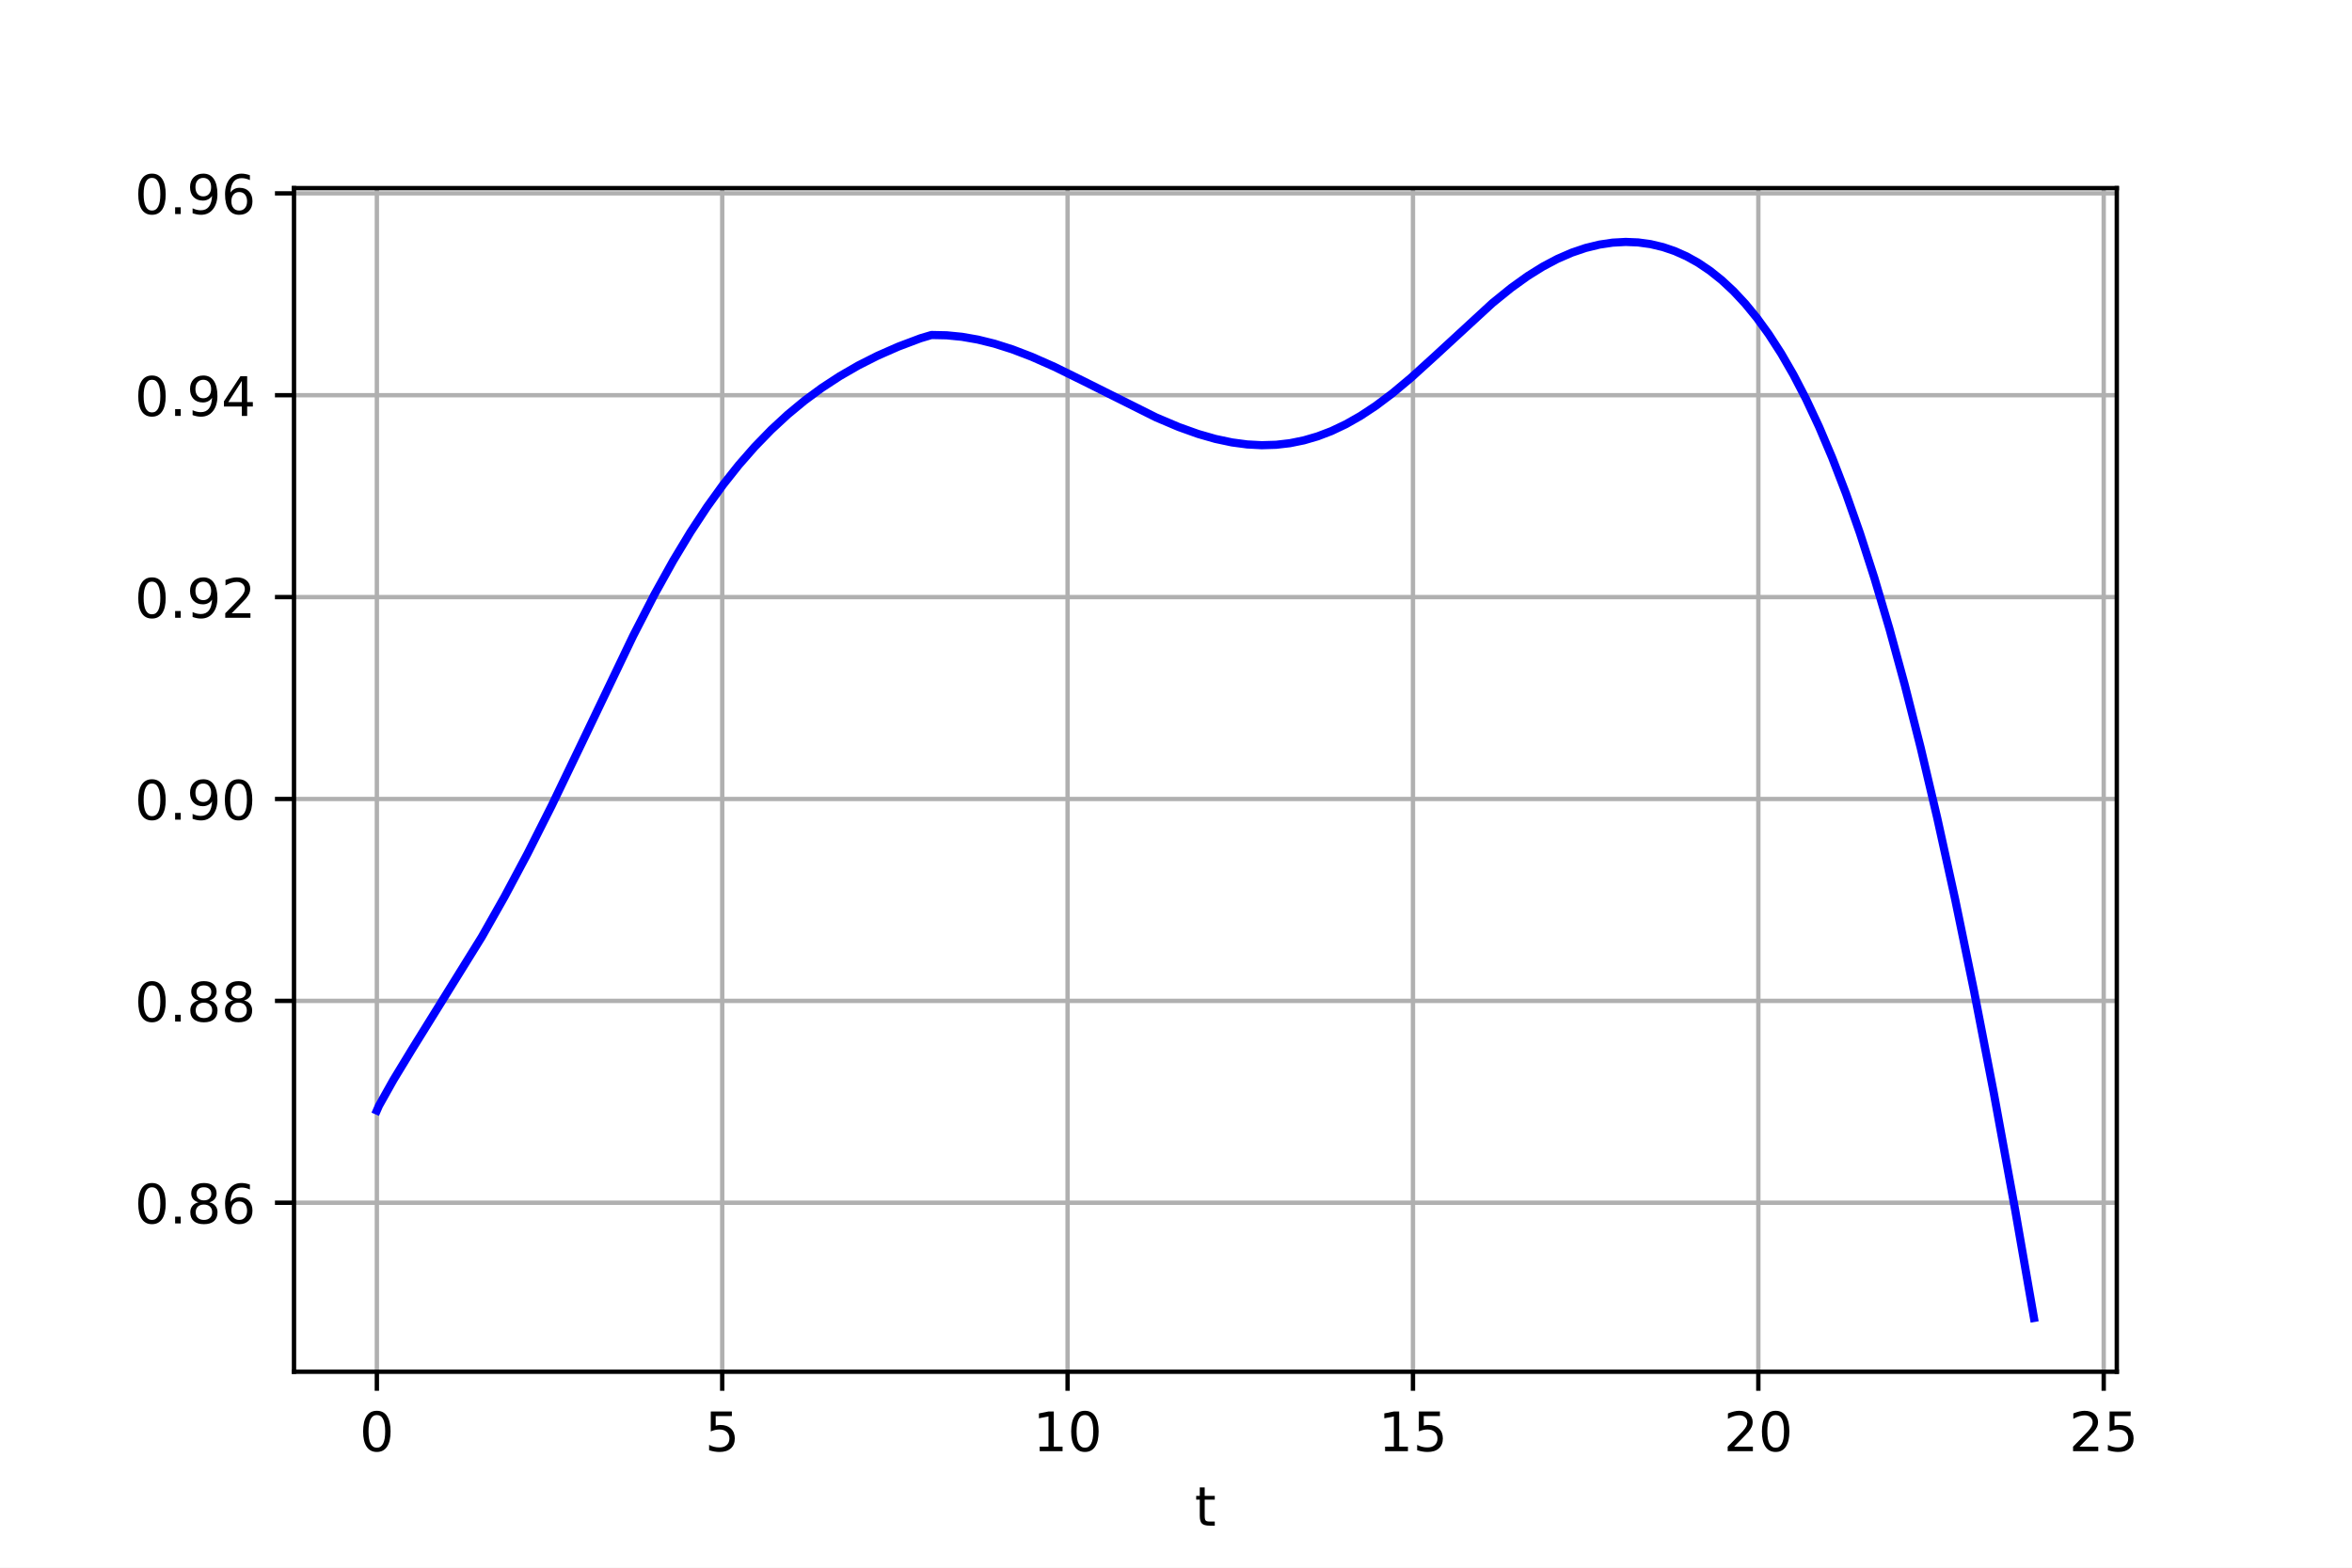
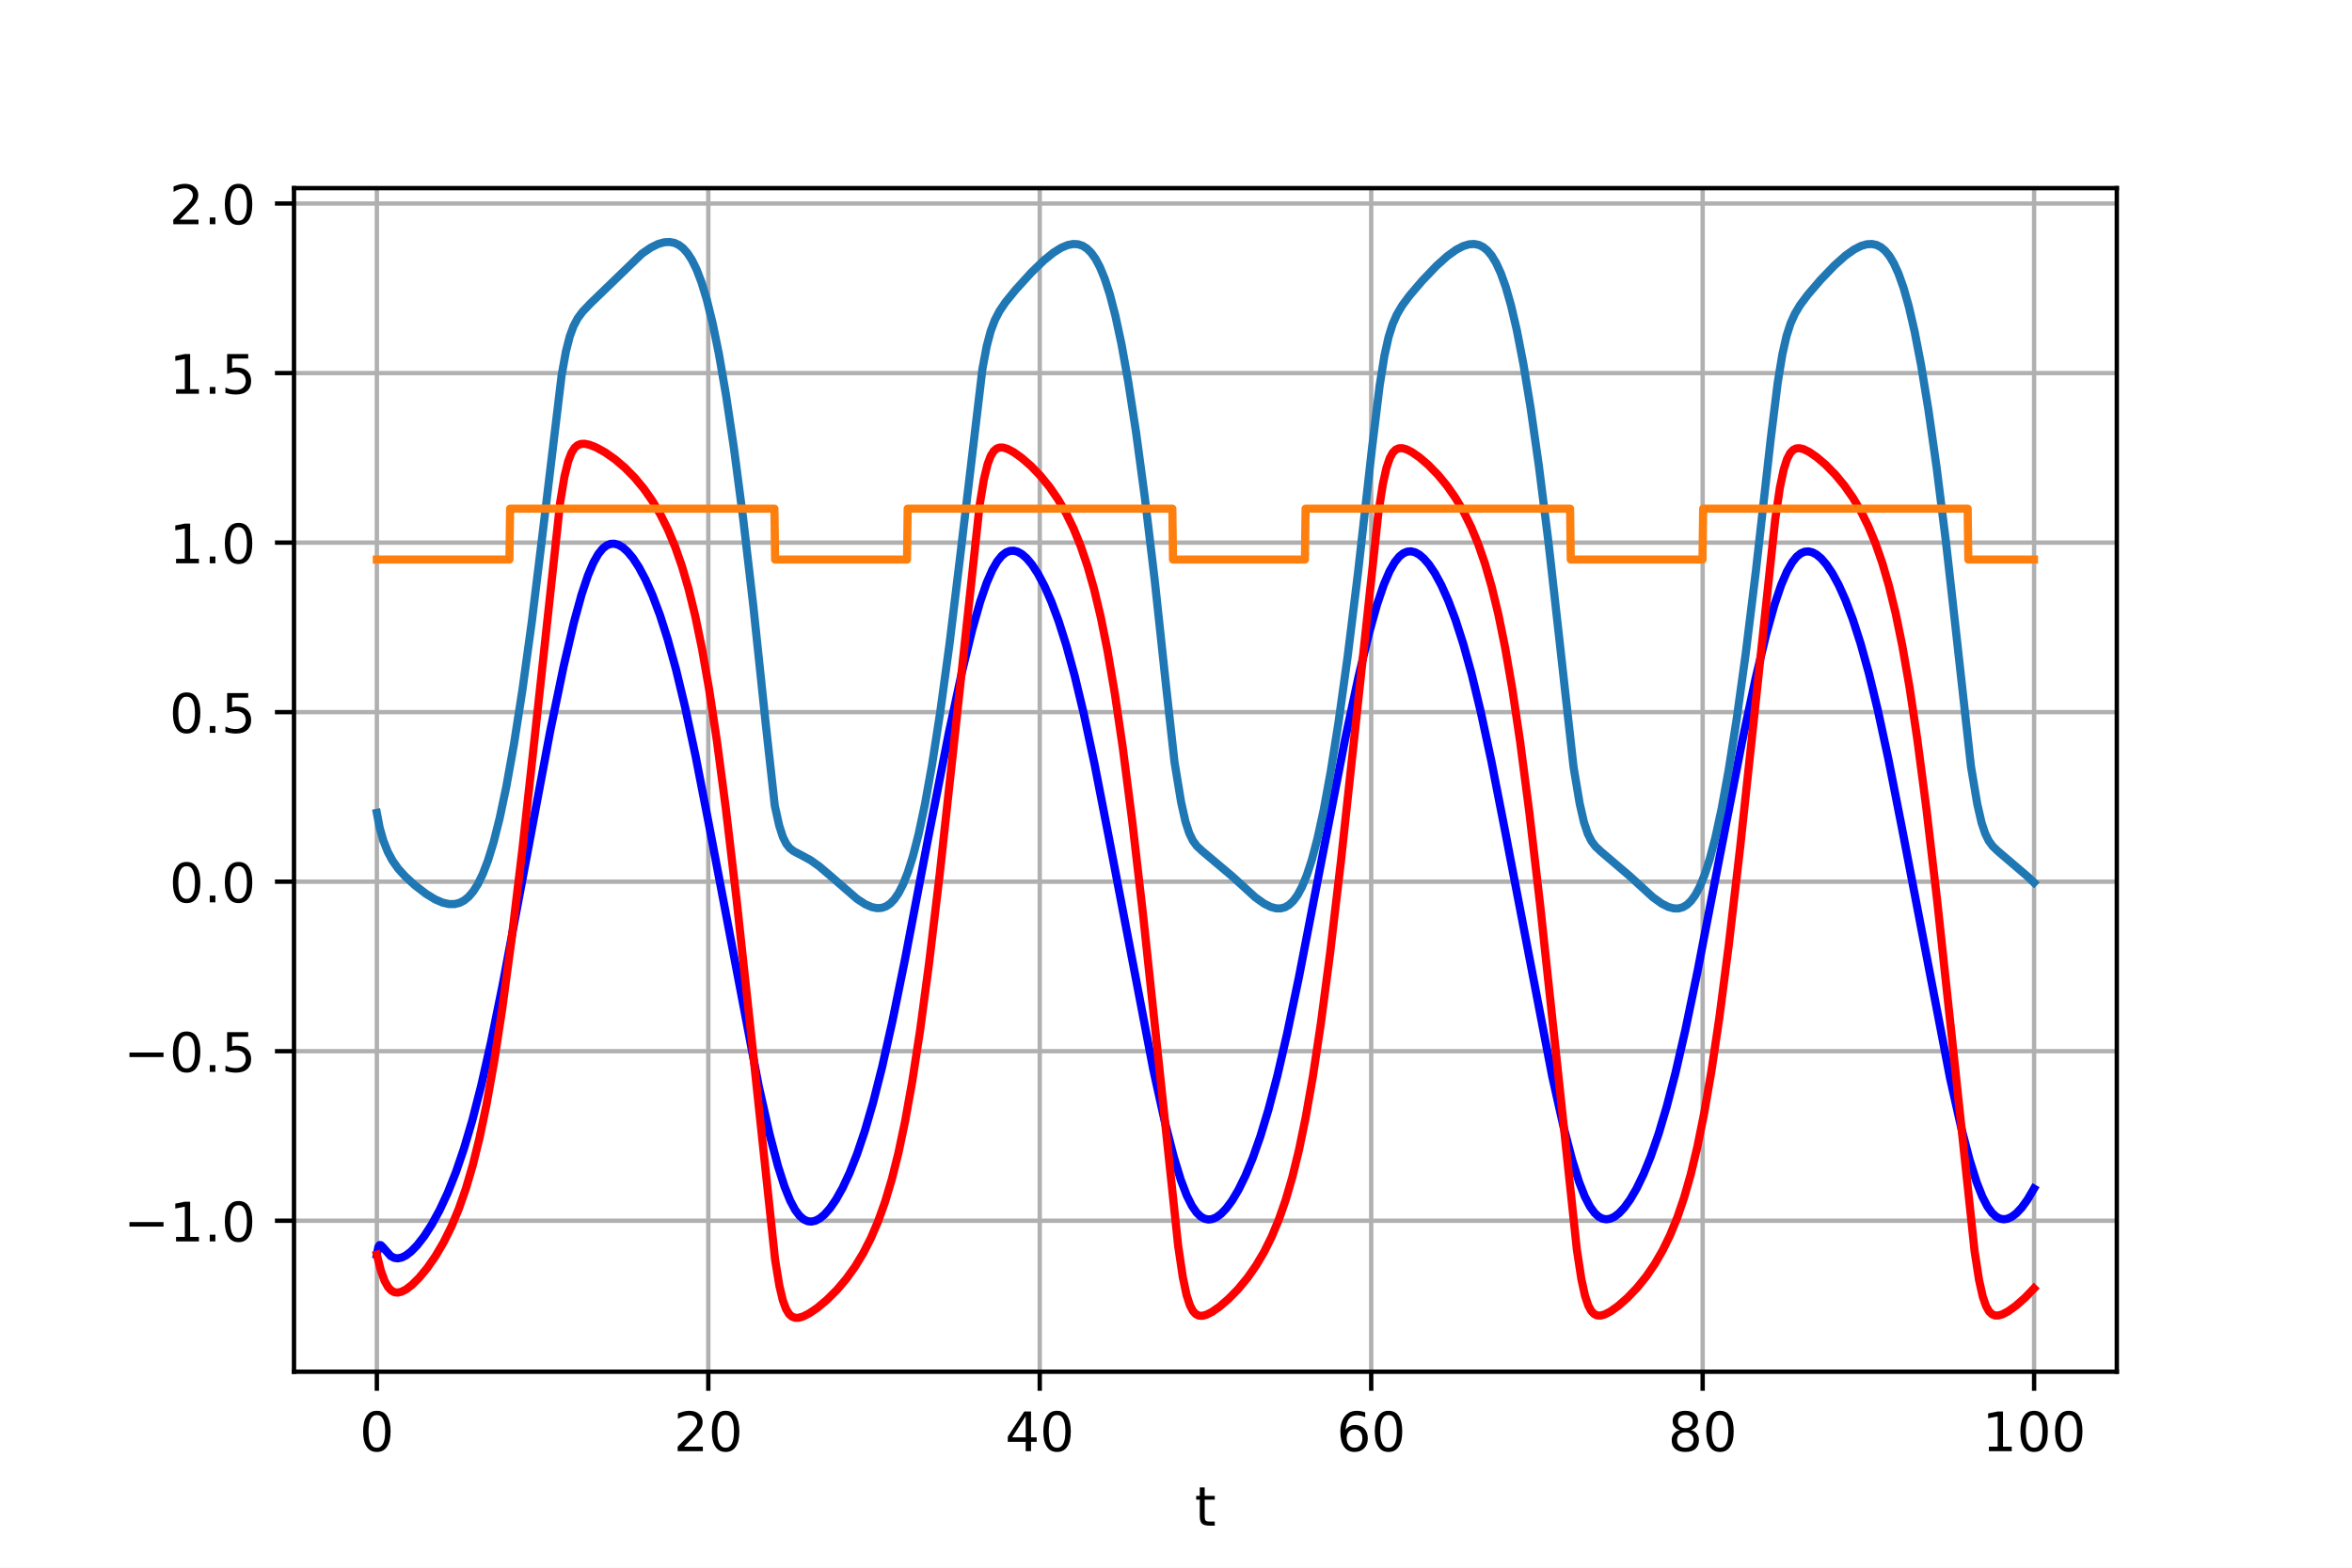
<svg xmlns="http://www.w3.org/2000/svg" xmlns:xlink="http://www.w3.org/1999/xlink" height="288pt" version="1.1" viewBox="0 0 432 288" width="432pt">
  <defs>
    <style type="text/css">
*{stroke-linecap:butt;stroke-linejoin:round;}
  </style>
  </defs>
  <g id="figure_1">
    <g id="patch_1">
      <path d="M 0 288  L 432 288  L 432 0  L 0 0  z " style="fill:#ffffff;" />
    </g>
    <g id="axes_1">
      <g id="patch_2">
        <path d="M 54 252  L 388.8 252  L 388.8 34.56  L 54 34.56  z " style="fill:#ffffff;" />
      </g>
      <g id="matplotlib.axis_1">
        <g id="xtick_1">
          <g id="line2d_1">
-             <path clip-path="url(#p285591f2ba)" d="M 69.218 252  L 69.218 34.56  " style="fill:none;stroke:#b0b0b0;stroke-linecap:square;stroke-width:0.8;" />
+             <path clip-path="url(#p74b1137bb6)" d="M 69.218 252  L 69.218 34.56  " style="fill:none;stroke:#b0b0b0;stroke-linecap:square;stroke-width:0.8;" />
          </g>
          <g id="line2d_2">
            <defs>
-               <path d="M 0 0  L 0 3.5  " id="m41c6c7555e" style="stroke:#000000;stroke-width:0.8;" />
-             </defs>
-             <g>
-               <use style="stroke:#000000;stroke-width:0.8;" x="69.218" xlink:href="#m41c6c7555e" y="252" />
+               <path d="M 0 0  L 0 3.5  " id="m6337ab4b54" style="stroke:#000000;stroke-width:0.8;" />
+             </defs>
+             <g>
+               <use style="stroke:#000000;stroke-width:0.8;" x="69.218" xlink:href="#m6337ab4b54" y="252" />
            </g>
          </g>
          <g id="text_1">
            <defs>
              <path d="M 31.781 66.406  Q 24.172 66.406 20.328 58.906  Q 16.5 51.422 16.5 36.375  Q 16.5 21.391 20.328 13.891  Q 24.172 6.391 31.781 6.391  Q 39.453 6.391 43.281 13.891  Q 47.125 21.391 47.125 36.375  Q 47.125 51.422 43.281 58.906  Q 39.453 66.406 31.781 66.406  M 31.781 74.219  Q 44.047 74.219 50.516 64.516  Q 56.984 54.828 56.984 36.375  Q 56.984 17.969 50.516 8.266  Q 44.047 -1.422 31.781 -1.422  Q 19.531 -1.422 13.062 8.266  Q 6.594 17.969 6.594 36.375  Q 6.594 54.828 13.062 64.516  Q 19.531 74.219 31.781 74.219  " id="DejaVuSans-30" />
            </defs>
            <g transform="translate(66.03693 266.5984)scale(0.1 -0.1)">
              <use xlink:href="#DejaVuSans-30" />
            </g>
          </g>
        </g>
        <g id="xtick_2">
          <g id="line2d_3">
-             <path clip-path="url(#p285591f2ba)" d="M 132.654 252  L 132.654 34.56  " style="fill:none;stroke:#b0b0b0;stroke-linecap:square;stroke-width:0.8;" />
+             <path clip-path="url(#p74b1137bb6)" d="M 130.097 252  L 130.097 34.56  " style="fill:none;stroke:#b0b0b0;stroke-linecap:square;stroke-width:0.8;" />
          </g>
          <g id="line2d_4">
            <g>
-               <use style="stroke:#000000;stroke-width:0.8;" x="132.654" xlink:href="#m41c6c7555e" y="252" />
+               <use style="stroke:#000000;stroke-width:0.8;" x="130.097" xlink:href="#m6337ab4b54" y="252" />
            </g>
          </g>
          <g id="text_2">
            <defs>
-               <path d="M 10.797 72.906  L 49.516 72.906  L 49.516 64.594  L 19.828 64.594  L 19.828 46.734  Q 21.969 47.469 24.109 47.828  Q 26.266 48.188 28.422 48.188  Q 40.625 48.188 47.75 41.5  Q 54.891 34.812 54.891 23.391  Q 54.891 11.625 47.562 5.094  Q 40.234 -1.422 26.906 -1.422  Q 22.312 -1.422 17.547 -0.641  Q 12.797 0.141 7.719 1.703  L 7.719 11.625  Q 12.109 9.234 16.797 8.062  Q 21.484 6.891 26.703 6.891  Q 35.156 6.891 40.078 11.328  Q 45.016 15.766 45.016 23.391  Q 45.016 31 40.078 35.438  Q 35.156 39.891 26.703 39.891  Q 22.75 39.891 18.812 39.016  Q 14.891 38.141 10.797 36.281  z " id="DejaVuSans-35" />
-             </defs>
-             <g transform="translate(129.4725 266.5984)scale(0.1 -0.1)">
-               <use xlink:href="#DejaVuSans-35" />
+               <path d="M 19.188 8.297  L 53.609 8.297  L 53.609 0  L 7.328 0  L 7.328 8.297  Q 12.938 14.109 22.625 23.891  Q 32.328 33.688 34.812 36.531  Q 39.547 41.844 41.422 45.531  Q 43.312 49.219 43.312 52.781  Q 43.312 58.594 39.234 62.25  Q 35.156 65.922 28.609 65.922  Q 23.969 65.922 18.812 64.312  Q 13.672 62.703 7.812 59.422  L 7.812 69.391  Q 13.766 71.781 18.938 73  Q 24.125 74.219 28.422 74.219  Q 39.75 74.219 46.484 68.547  Q 53.219 62.891 53.219 53.422  Q 53.219 48.922 51.531 44.891  Q 49.859 40.875 45.406 35.406  Q 44.188 33.984 37.641 27.219  Q 31.109 20.453 19.188 8.297  " id="DejaVuSans-32" />
+             </defs>
+             <g transform="translate(123.7345 266.5984)scale(0.1 -0.1)">
+               <use xlink:href="#DejaVuSans-32" />
+               <use x="63.623" xlink:href="#DejaVuSans-30" />
            </g>
          </g>
        </g>
        <g id="xtick_3">
          <g id="line2d_5">
-             <path clip-path="url(#p285591f2ba)" d="M 196.089 252  L 196.089 34.56  " style="fill:none;stroke:#b0b0b0;stroke-linecap:square;stroke-width:0.8;" />
+             <path clip-path="url(#p74b1137bb6)" d="M 190.976 252  L 190.976 34.56  " style="fill:none;stroke:#b0b0b0;stroke-linecap:square;stroke-width:0.8;" />
          </g>
          <g id="line2d_6">
            <g>
-               <use style="stroke:#000000;stroke-width:0.8;" x="196.089" xlink:href="#m41c6c7555e" y="252" />
+               <use style="stroke:#000000;stroke-width:0.8;" x="190.976" xlink:href="#m6337ab4b54" y="252" />
            </g>
          </g>
          <g id="text_3">
            <defs>
-               <path d="M 12.406 8.297  L 28.516 8.297  L 28.516 63.922  L 10.984 60.406  L 10.984 69.391  L 28.422 72.906  L 38.281 72.906  L 38.281 8.297  L 54.391 8.297  L 54.391 0  L 12.406 0  z " id="DejaVuSans-31" />
-             </defs>
-             <g transform="translate(189.7267 266.5984)scale(0.1 -0.1)">
-               <use xlink:href="#DejaVuSans-31" />
+               <path d="M 37.797 64.312  L 12.891 25.391  L 37.797 25.391  z M 35.203 72.906  L 47.609 72.906  L 47.609 25.391  L 58.016 25.391  L 58.016 17.188  L 47.609 17.188  L 47.609 0  L 37.797 0  L 37.797 17.188  L 4.891 17.188  L 4.891 26.703  z " id="DejaVuSans-34" />
+             </defs>
+             <g transform="translate(184.6133 266.5984)scale(0.1 -0.1)">
+               <use xlink:href="#DejaVuSans-34" />
              <use x="63.623" xlink:href="#DejaVuSans-30" />
            </g>
          </g>
        </g>
        <g id="xtick_4">
          <g id="line2d_7">
-             <path clip-path="url(#p285591f2ba)" d="M 259.525 252  L 259.525 34.56  " style="fill:none;stroke:#b0b0b0;stroke-linecap:square;stroke-width:0.8;" />
+             <path clip-path="url(#p74b1137bb6)" d="M 251.855 252  L 251.855 34.56  " style="fill:none;stroke:#b0b0b0;stroke-linecap:square;stroke-width:0.8;" />
          </g>
          <g id="line2d_8">
            <g>
-               <use style="stroke:#000000;stroke-width:0.8;" x="259.525" xlink:href="#m41c6c7555e" y="252" />
+               <use style="stroke:#000000;stroke-width:0.8;" x="251.855" xlink:href="#m6337ab4b54" y="252" />
            </g>
          </g>
          <g id="text_4">
-             <g transform="translate(253.1622 266.5984)scale(0.1 -0.1)">
-               <use xlink:href="#DejaVuSans-31" />
-               <use x="63.623" xlink:href="#DejaVuSans-35" />
+             <defs>
+               <path d="M 33.016 40.375  Q 26.375 40.375 22.484 35.828  Q 18.609 31.297 18.609 23.391  Q 18.609 15.531 22.484 10.953  Q 26.375 6.391 33.016 6.391  Q 39.656 6.391 43.531 10.953  Q 47.406 15.531 47.406 23.391  Q 47.406 31.297 43.531 35.828  Q 39.656 40.375 33.016 40.375  M 52.594 71.297  L 52.594 62.312  Q 48.875 64.062 45.094 64.984  Q 41.312 65.922 37.594 65.922  Q 27.828 65.922 22.672 59.328  Q 17.531 52.734 16.797 39.406  Q 19.672 43.656 24.016 45.922  Q 28.375 48.188 33.594 48.188  Q 44.578 48.188 50.953 41.516  Q 57.328 34.859 57.328 23.391  Q 57.328 12.156 50.688 5.359  Q 44.047 -1.422 33.016 -1.422  Q 20.359 -1.422 13.672 8.266  Q 6.984 17.969 6.984 36.375  Q 6.984 53.656 15.188 63.938  Q 23.391 74.219 37.203 74.219  Q 40.922 74.219 44.703 73.484  Q 48.484 72.75 52.594 71.297  " id="DejaVuSans-36" />
+             </defs>
+             <g transform="translate(245.4921 266.5984)scale(0.1 -0.1)">
+               <use xlink:href="#DejaVuSans-36" />
+               <use x="63.623" xlink:href="#DejaVuSans-30" />
            </g>
          </g>
        </g>
        <g id="xtick_5">
          <g id="line2d_9">
-             <path clip-path="url(#p285591f2ba)" d="M 322.96 252  L 322.96 34.56  " style="fill:none;stroke:#b0b0b0;stroke-linecap:square;stroke-width:0.8;" />
+             <path clip-path="url(#p74b1137bb6)" d="M 312.733 252  L 312.733 34.56  " style="fill:none;stroke:#b0b0b0;stroke-linecap:square;stroke-width:0.8;" />
          </g>
          <g id="line2d_10">
            <g>
-               <use style="stroke:#000000;stroke-width:0.8;" x="322.96" xlink:href="#m41c6c7555e" y="252" />
+               <use style="stroke:#000000;stroke-width:0.8;" x="312.733" xlink:href="#m6337ab4b54" y="252" />
            </g>
          </g>
          <g id="text_5">
            <defs>
-               <path d="M 19.188 8.297  L 53.609 8.297  L 53.609 0  L 7.328 0  L 7.328 8.297  Q 12.938 14.109 22.625 23.891  Q 32.328 33.688 34.812 36.531  Q 39.547 41.844 41.422 45.531  Q 43.312 49.219 43.312 52.781  Q 43.312 58.594 39.234 62.25  Q 35.156 65.922 28.609 65.922  Q 23.969 65.922 18.812 64.312  Q 13.672 62.703 7.812 59.422  L 7.812 69.391  Q 13.766 71.781 18.938 73  Q 24.125 74.219 28.422 74.219  Q 39.75 74.219 46.484 68.547  Q 53.219 62.891 53.219 53.422  Q 53.219 48.922 51.531 44.891  Q 49.859 40.875 45.406 35.406  Q 44.188 33.984 37.641 27.219  Q 31.109 20.453 19.188 8.297  " id="DejaVuSans-32" />
-             </defs>
-             <g transform="translate(316.5978 266.5984)scale(0.1 -0.1)">
-               <use xlink:href="#DejaVuSans-32" />
+               <path d="M 31.781 34.625  Q 24.75 34.625 20.719 30.859  Q 16.703 27.094 16.703 20.516  Q 16.703 13.922 20.719 10.156  Q 24.75 6.391 31.781 6.391  Q 38.812 6.391 42.859 10.172  Q 46.922 13.969 46.922 20.516  Q 46.922 27.094 42.891 30.859  Q 38.875 34.625 31.781 34.625  M 21.922 38.812  Q 15.578 40.375 12.031 44.719  Q 8.5 49.078 8.5 55.328  Q 8.5 64.062 14.719 69.141  Q 20.953 74.219 31.781 74.219  Q 42.672 74.219 48.875 69.141  Q 55.078 64.062 55.078 55.328  Q 55.078 49.078 51.531 44.719  Q 48 40.375 41.703 38.812  Q 48.828 37.156 52.797 32.312  Q 56.781 27.484 56.781 20.516  Q 56.781 9.906 50.312 4.234  Q 43.844 -1.422 31.781 -1.422  Q 19.734 -1.422 13.25 4.234  Q 6.781 9.906 6.781 20.516  Q 6.781 27.484 10.781 32.312  Q 14.797 37.156 21.922 38.812  M 18.312 54.391  Q 18.312 48.734 21.844 45.562  Q 25.391 42.391 31.781 42.391  Q 38.141 42.391 41.719 45.562  Q 45.312 48.734 45.312 54.391  Q 45.312 60.062 41.719 63.234  Q 38.141 66.406 31.781 66.406  Q 25.391 66.406 21.844 63.234  Q 18.312 60.062 18.312 54.391  " id="DejaVuSans-38" />
+             </defs>
+             <g transform="translate(306.3709 266.5984)scale(0.1 -0.1)">
+               <use xlink:href="#DejaVuSans-38" />
              <use x="63.623" xlink:href="#DejaVuSans-30" />
            </g>
          </g>
        </g>
        <g id="xtick_6">
          <g id="line2d_11">
-             <path clip-path="url(#p285591f2ba)" d="M 386.396 252  L 386.396 34.56  " style="fill:none;stroke:#b0b0b0;stroke-linecap:square;stroke-width:0.8;" />
+             <path clip-path="url(#p74b1137bb6)" d="M 373.612 252  L 373.612 34.56  " style="fill:none;stroke:#b0b0b0;stroke-linecap:square;stroke-width:0.8;" />
          </g>
          <g id="line2d_12">
            <g>
-               <use style="stroke:#000000;stroke-width:0.8;" x="386.396" xlink:href="#m41c6c7555e" y="252" />
+               <use style="stroke:#000000;stroke-width:0.8;" x="373.612" xlink:href="#m6337ab4b54" y="252" />
            </g>
          </g>
          <g id="text_6">
-             <g transform="translate(380.0333 266.5984)scale(0.1 -0.1)">
-               <use xlink:href="#DejaVuSans-32" />
-               <use x="63.623" xlink:href="#DejaVuSans-35" />
+             <defs>
+               <path d="M 12.406 8.297  L 28.516 8.297  L 28.516 63.922  L 10.984 60.406  L 10.984 69.391  L 28.422 72.906  L 38.281 72.906  L 38.281 8.297  L 54.391 8.297  L 54.391 0  L 12.406 0  z " id="DejaVuSans-31" />
+             </defs>
+             <g transform="translate(364.0685 266.5984)scale(0.1 -0.1)">
+               <use xlink:href="#DejaVuSans-31" />
+               <use x="63.623" xlink:href="#DejaVuSans-30" />
+               <use x="127.246" xlink:href="#DejaVuSans-30" />
            </g>
          </g>
        </g>
        <g id="text_7">
          <defs>
            <path d="M 18.312 70.219  L 18.312 54.688  L 36.812 54.688  L 36.812 47.703  L 18.312 47.703  L 18.312 18.016  Q 18.312 11.328 20.141 9.422  Q 21.969 7.516 27.594 7.516  L 36.812 7.516  L 36.812 0  L 27.594 0  Q 17.188 0 13.234 3.875  Q 9.281 7.766 9.281 18.016  L 9.281 47.703  L 2.688 47.703  L 2.688 54.688  L 9.281 54.688  L 9.281 70.219  z " id="DejaVuSans-74" />
          </defs>
          <g transform="translate(219.4398 280.2766)scale(0.1 -0.1)">
            <use xlink:href="#DejaVuSans-74" />
          </g>
        </g>
      </g>
      <g id="matplotlib.axis_2">
        <g id="ytick_1">
          <g id="line2d_13">
-             <path clip-path="url(#p285591f2ba)" d="M 54 220.955  L 388.8 220.955  " style="fill:none;stroke:#b0b0b0;stroke-linecap:square;stroke-width:0.8;" />
+             <path clip-path="url(#p74b1137bb6)" d="M 54 224.26  L 388.8 224.26  " style="fill:none;stroke:#b0b0b0;stroke-linecap:square;stroke-width:0.8;" />
          </g>
          <g id="line2d_14">
            <defs>
-               <path d="M 0 0  L -3.5 0  " id="ma33403f045" style="stroke:#000000;stroke-width:0.8;" />
-             </defs>
-             <g>
-               <use style="stroke:#000000;stroke-width:0.8;" x="54" xlink:href="#ma33403f045" y="220.955" />
+               <path d="M 0 0  L -3.5 0  " id="m8c721e8e05" style="stroke:#000000;stroke-width:0.8;" />
+             </defs>
+             <g>
+               <use style="stroke:#000000;stroke-width:0.8;" x="54" xlink:href="#m8c721e8e05" y="224.26" />
            </g>
          </g>
          <g id="text_8">
            <defs>
+               <path d="M 10.594 35.5  L 73.188 35.5  L 73.188 27.203  L 10.594 27.203  z " id="DejaVuSans-2212" />
              <path d="M 10.688 12.406  L 21 12.406  L 21 0  L 10.688 0  z " id="DejaVuSans-2e" />
-               <path d="M 31.781 34.625  Q 24.75 34.625 20.719 30.859  Q 16.703 27.094 16.703 20.516  Q 16.703 13.922 20.719 10.156  Q 24.75 6.391 31.781 6.391  Q 38.812 6.391 42.859 10.172  Q 46.922 13.969 46.922 20.516  Q 46.922 27.094 42.891 30.859  Q 38.875 34.625 31.781 34.625  M 21.922 38.812  Q 15.578 40.375 12.031 44.719  Q 8.5 49.078 8.5 55.328  Q 8.5 64.062 14.719 69.141  Q 20.953 74.219 31.781 74.219  Q 42.672 74.219 48.875 69.141  Q 55.078 64.062 55.078 55.328  Q 55.078 49.078 51.531 44.719  Q 48 40.375 41.703 38.812  Q 48.828 37.156 52.797 32.312  Q 56.781 27.484 56.781 20.516  Q 56.781 9.906 50.312 4.234  Q 43.844 -1.422 31.781 -1.422  Q 19.734 -1.422 13.25 4.234  Q 6.781 9.906 6.781 20.516  Q 6.781 27.484 10.781 32.312  Q 14.797 37.156 21.922 38.812  M 18.312 54.391  Q 18.312 48.734 21.844 45.562  Q 25.391 42.391 31.781 42.391  Q 38.141 42.391 41.719 45.562  Q 45.312 48.734 45.312 54.391  Q 45.312 60.062 41.719 63.234  Q 38.141 66.406 31.781 66.406  Q 25.391 66.406 21.844 63.234  Q 18.312 60.062 18.312 54.391  " id="DejaVuSans-38" />
-               <path d="M 33.016 40.375  Q 26.375 40.375 22.484 35.828  Q 18.609 31.297 18.609 23.391  Q 18.609 15.531 22.484 10.953  Q 26.375 6.391 33.016 6.391  Q 39.656 6.391 43.531 10.953  Q 47.406 15.531 47.406 23.391  Q 47.406 31.297 43.531 35.828  Q 39.656 40.375 33.016 40.375  M 52.594 71.297  L 52.594 62.312  Q 48.875 64.062 45.094 64.984  Q 41.312 65.922 37.594 65.922  Q 27.828 65.922 22.672 59.328  Q 17.531 52.734 16.797 39.406  Q 19.672 43.656 24.016 45.922  Q 28.375 48.188 33.594 48.188  Q 44.578 48.188 50.953 41.516  Q 57.328 34.859 57.328 23.391  Q 57.328 12.156 50.688 5.359  Q 44.047 -1.422 33.016 -1.422  Q 20.359 -1.422 13.672 8.266  Q 6.984 17.969 6.984 36.375  Q 6.984 53.656 15.188 63.938  Q 23.391 74.219 37.203 74.219  Q 40.922 74.219 44.703 73.484  Q 48.484 72.75 52.594 71.297  " id="DejaVuSans-36" />
-             </defs>
-             <g transform="translate(24.73438 224.754)scale(0.1 -0.1)">
-               <use xlink:href="#DejaVuSans-30" />
-               <use x="63.623" xlink:href="#DejaVuSans-2e" />
-               <use x="95.41" xlink:href="#DejaVuSans-38" />
-               <use x="159.033" xlink:href="#DejaVuSans-36" />
+             </defs>
+             <g transform="translate(22.71719 228.0593)scale(0.1 -0.1)">
+               <use xlink:href="#DejaVuSans-2212" />
+               <use x="83.789" xlink:href="#DejaVuSans-31" />
+               <use x="147.412" xlink:href="#DejaVuSans-2e" />
+               <use x="179.199" xlink:href="#DejaVuSans-30" />
            </g>
          </g>
        </g>
        <g id="ytick_2">
          <g id="line2d_15">
-             <path clip-path="url(#p285591f2ba)" d="M 54 183.868  L 388.8 183.868  " style="fill:none;stroke:#b0b0b0;stroke-linecap:square;stroke-width:0.8;" />
+             <path clip-path="url(#p74b1137bb6)" d="M 54 193.115  L 388.8 193.115  " style="fill:none;stroke:#b0b0b0;stroke-linecap:square;stroke-width:0.8;" />
          </g>
          <g id="line2d_16">
            <g>
-               <use style="stroke:#000000;stroke-width:0.8;" x="54" xlink:href="#ma33403f045" y="183.868" />
+               <use style="stroke:#000000;stroke-width:0.8;" x="54" xlink:href="#m8c721e8e05" y="193.115" />
            </g>
          </g>
          <g id="text_9">
-             <g transform="translate(24.73438 187.6672)scale(0.1 -0.1)">
-               <use xlink:href="#DejaVuSans-30" />
-               <use x="63.623" xlink:href="#DejaVuSans-2e" />
-               <use x="95.41" xlink:href="#DejaVuSans-38" />
-               <use x="159.033" xlink:href="#DejaVuSans-38" />
+             <defs>
+               <path d="M 10.797 72.906  L 49.516 72.906  L 49.516 64.594  L 19.828 64.594  L 19.828 46.734  Q 21.969 47.469 24.109 47.828  Q 26.266 48.188 28.422 48.188  Q 40.625 48.188 47.75 41.5  Q 54.891 34.812 54.891 23.391  Q 54.891 11.625 47.562 5.094  Q 40.234 -1.422 26.906 -1.422  Q 22.312 -1.422 17.547 -0.641  Q 12.797 0.141 7.719 1.703  L 7.719 11.625  Q 12.109 9.234 16.797 8.062  Q 21.484 6.891 26.703 6.891  Q 35.156 6.891 40.078 11.328  Q 45.016 15.766 45.016 23.391  Q 45.016 31 40.078 35.438  Q 35.156 39.891 26.703 39.891  Q 22.75 39.891 18.812 39.016  Q 14.891 38.141 10.797 36.281  z " id="DejaVuSans-35" />
+             </defs>
+             <g transform="translate(22.71719 196.9145)scale(0.1 -0.1)">
+               <use xlink:href="#DejaVuSans-2212" />
+               <use x="83.789" xlink:href="#DejaVuSans-30" />
+               <use x="147.412" xlink:href="#DejaVuSans-2e" />
+               <use x="179.199" xlink:href="#DejaVuSans-35" />
            </g>
          </g>
        </g>
        <g id="ytick_3">
          <g id="line2d_17">
-             <path clip-path="url(#p285591f2ba)" d="M 54 146.781  L 388.8 146.781  " style="fill:none;stroke:#b0b0b0;stroke-linecap:square;stroke-width:0.8;" />
+             <path clip-path="url(#p74b1137bb6)" d="M 54 161.97  L 388.8 161.97  " style="fill:none;stroke:#b0b0b0;stroke-linecap:square;stroke-width:0.8;" />
          </g>
          <g id="line2d_18">
            <g>
-               <use style="stroke:#000000;stroke-width:0.8;" x="54" xlink:href="#ma33403f045" y="146.781" />
+               <use style="stroke:#000000;stroke-width:0.8;" x="54" xlink:href="#m8c721e8e05" y="161.97" />
            </g>
          </g>
          <g id="text_10">
-             <defs>
-               <path d="M 10.984 1.516  L 10.984 10.5  Q 14.703 8.734 18.5 7.812  Q 22.312 6.891 25.984 6.891  Q 35.75 6.891 40.891 13.453  Q 46.047 20.016 46.781 33.406  Q 43.953 29.203 39.594 26.953  Q 35.25 24.703 29.984 24.703  Q 19.047 24.703 12.672 31.312  Q 6.297 37.938 6.297 49.422  Q 6.297 60.641 12.938 67.422  Q 19.578 74.219 30.609 74.219  Q 43.266 74.219 49.922 64.516  Q 56.594 54.828 56.594 36.375  Q 56.594 19.141 48.406 8.859  Q 40.234 -1.422 26.422 -1.422  Q 22.703 -1.422 18.891 -0.688  Q 15.094 0.047 10.984 1.516  M 30.609 32.422  Q 37.25 32.422 41.125 36.953  Q 45.016 41.5 45.016 49.422  Q 45.016 57.281 41.125 61.844  Q 37.25 66.406 30.609 66.406  Q 23.969 66.406 20.094 61.844  Q 16.219 57.281 16.219 49.422  Q 16.219 41.5 20.094 36.953  Q 23.969 32.422 30.609 32.422  " id="DejaVuSans-39" />
-             </defs>
-             <g transform="translate(24.73438 150.5803)scale(0.1 -0.1)">
+             <g transform="translate(31.09688 165.7696)scale(0.1 -0.1)">
              <use xlink:href="#DejaVuSans-30" />
              <use x="63.623" xlink:href="#DejaVuSans-2e" />
-               <use x="95.41" xlink:href="#DejaVuSans-39" />
-               <use x="159.033" xlink:href="#DejaVuSans-30" />
+               <use x="95.41" xlink:href="#DejaVuSans-30" />
            </g>
          </g>
        </g>
        <g id="ytick_4">
          <g id="line2d_19">
-             <path clip-path="url(#p285591f2ba)" d="M 54 109.694  L 388.8 109.694  " style="fill:none;stroke:#b0b0b0;stroke-linecap:square;stroke-width:0.8;" />
+             <path clip-path="url(#p74b1137bb6)" d="M 54 130.825  L 388.8 130.825  " style="fill:none;stroke:#b0b0b0;stroke-linecap:square;stroke-width:0.8;" />
          </g>
          <g id="line2d_20">
            <g>
-               <use style="stroke:#000000;stroke-width:0.8;" x="54" xlink:href="#ma33403f045" y="109.694" />
+               <use style="stroke:#000000;stroke-width:0.8;" x="54" xlink:href="#m8c721e8e05" y="130.825" />
            </g>
          </g>
          <g id="text_11">
-             <g transform="translate(24.73438 113.4934)scale(0.1 -0.1)">
+             <g transform="translate(31.09688 134.6247)scale(0.1 -0.1)">
              <use xlink:href="#DejaVuSans-30" />
              <use x="63.623" xlink:href="#DejaVuSans-2e" />
-               <use x="95.41" xlink:href="#DejaVuSans-39" />
-               <use x="159.033" xlink:href="#DejaVuSans-32" />
+               <use x="95.41" xlink:href="#DejaVuSans-35" />
            </g>
          </g>
        </g>
        <g id="ytick_5">
          <g id="line2d_21">
-             <path clip-path="url(#p285591f2ba)" d="M 54 72.607  L 388.8 72.607  " style="fill:none;stroke:#b0b0b0;stroke-linecap:square;stroke-width:0.8;" />
+             <path clip-path="url(#p74b1137bb6)" d="M 54 99.681  L 388.8 99.681  " style="fill:none;stroke:#b0b0b0;stroke-linecap:square;stroke-width:0.8;" />
          </g>
          <g id="line2d_22">
            <g>
-               <use style="stroke:#000000;stroke-width:0.8;" x="54" xlink:href="#ma33403f045" y="72.607" />
+               <use style="stroke:#000000;stroke-width:0.8;" x="54" xlink:href="#m8c721e8e05" y="99.681" />
            </g>
          </g>
          <g id="text_12">
-             <defs>
-               <path d="M 37.797 64.312  L 12.891 25.391  L 37.797 25.391  z M 35.203 72.906  L 47.609 72.906  L 47.609 25.391  L 58.016 25.391  L 58.016 17.188  L 47.609 17.188  L 47.609 0  L 37.797 0  L 37.797 17.188  L 4.891 17.188  L 4.891 26.703  z " id="DejaVuSans-34" />
-             </defs>
-             <g transform="translate(24.73438 76.4065)scale(0.1 -0.1)">
-               <use xlink:href="#DejaVuSans-30" />
-               <use x="63.623" xlink:href="#DejaVuSans-2e" />
-               <use x="95.41" xlink:href="#DejaVuSans-39" />
-               <use x="159.033" xlink:href="#DejaVuSans-34" />
+             <g transform="translate(31.09688 103.4798)scale(0.1 -0.1)">
+               <use xlink:href="#DejaVuSans-31" />
+               <use x="63.623" xlink:href="#DejaVuSans-2e" />
+               <use x="95.41" xlink:href="#DejaVuSans-30" />
            </g>
          </g>
        </g>
        <g id="ytick_6">
          <g id="line2d_23">
-             <path clip-path="url(#p285591f2ba)" d="M 54 35.52  L 388.8 35.52  " style="fill:none;stroke:#b0b0b0;stroke-linecap:square;stroke-width:0.8;" />
+             <path clip-path="url(#p74b1137bb6)" d="M 54 68.536  L 388.8 68.536  " style="fill:none;stroke:#b0b0b0;stroke-linecap:square;stroke-width:0.8;" />
          </g>
          <g id="line2d_24">
            <g>
-               <use style="stroke:#000000;stroke-width:0.8;" x="54" xlink:href="#ma33403f045" y="35.52" />
+               <use style="stroke:#000000;stroke-width:0.8;" x="54" xlink:href="#m8c721e8e05" y="68.536" />
            </g>
          </g>
          <g id="text_13">
-             <g transform="translate(24.73438 39.31961)scale(0.1 -0.1)">
-               <use xlink:href="#DejaVuSans-30" />
-               <use x="63.623" xlink:href="#DejaVuSans-2e" />
-               <use x="95.41" xlink:href="#DejaVuSans-39" />
-               <use x="159.033" xlink:href="#DejaVuSans-36" />
-             </g>
-           </g>
-         </g>
-       </g>
-       <g id="line2d_25">
-         <path clip-path="url(#p285591f2ba)" d="M 69.218 204.014  L 69.599 203.144  L 72.263 198.39  L 75.689 192.755  L 88.503 172.102  L 92.689 164.703  L 96.876 156.849  L 101.317 148.039  L 106.899 136.424  L 116.287 116.823  L 120.22 109.187  L 123.646 103.019  L 126.818 97.76  L 129.863 93.137  L 132.781 89.094  L 135.699 85.417  L 138.617 82.084  L 141.662 78.95  L 144.706 76.137  L 147.751 73.618  L 150.923 71.277  L 154.222 69.119  L 157.647 67.143  L 161.2 65.348  L 165.006 63.677  L 169.066 62.145  L 171.096 61.541  L 173.887 61.599  L 176.678 61.874  L 179.596 62.382  L 182.641 63.133  L 185.94 64.18  L 189.492 65.54  L 193.679 67.392  L 199.007 70.013  L 212.329 76.677  L 216.515 78.452  L 220.068 79.723  L 223.24 80.634  L 226.285 81.278  L 229.076 81.648  L 231.74 81.789  L 234.404 81.709  L 236.942 81.415  L 239.479 80.901  L 242.017 80.161  L 244.554 79.192  L 247.218 77.926  L 249.883 76.411  L 252.674 74.567  L 255.719 72.282  L 259.144 69.419  L 263.458 65.501  L 274.115 55.686  L 277.54 52.912  L 280.585 50.724  L 283.377 48.982  L 286.041 47.57  L 288.705 46.413  L 291.243 45.553  L 293.78 44.935  L 296.19 44.575  L 298.601 44.444  L 300.885 44.537  L 303.168 44.85  L 305.452 45.393  L 307.609 46.127  L 309.766 47.088  L 311.922 48.289  L 314.079 49.743  L 316.236 51.467  L 318.393 53.475  L 320.55 55.787  L 322.707 58.419  L 324.863 61.389  L 327.147 64.924  L 329.431 68.882  L 331.714 73.283  L 334.125 78.43  L 336.535 84.115  L 339.073 90.699  L 341.61 97.914  L 344.275 106.183  L 347.066 115.615  L 349.857 125.836  L 352.775 137.357  L 355.82 150.273  L 359.119 165.267  L 362.544 181.895  L 366.223 200.892  L 370.156 222.418  L 373.582 242.116  L 373.582 242.116  " style="fill:none;stroke:#0000ff;stroke-linecap:square;stroke-width:1.5;" />
+             <g transform="translate(31.09688 72.33494)scale(0.1 -0.1)">
+               <use xlink:href="#DejaVuSans-31" />
+               <use x="63.623" xlink:href="#DejaVuSans-2e" />
+               <use x="95.41" xlink:href="#DejaVuSans-35" />
+             </g>
+           </g>
+         </g>
+         <g id="ytick_7">
+           <g id="line2d_25">
+             <path clip-path="url(#p74b1137bb6)" d="M 54 37.391  L 388.8 37.391  " style="fill:none;stroke:#b0b0b0;stroke-linecap:square;stroke-width:0.8;" />
+           </g>
+           <g id="line2d_26">
+             <g>
+               <use style="stroke:#000000;stroke-width:0.8;" x="54" xlink:href="#m8c721e8e05" y="37.391" />
+             </g>
+           </g>
+           <g id="text_14">
+             <g transform="translate(31.09688 41.19006)scale(0.1 -0.1)">
+               <use xlink:href="#DejaVuSans-32" />
+               <use x="63.623" xlink:href="#DejaVuSans-2e" />
+               <use x="95.41" xlink:href="#DejaVuSans-30" />
+             </g>
+           </g>
+         </g>
+       </g>
+       <g id="line2d_27">
+         <path clip-path="url(#p74b1137bb6)" d="M 69.218 230.489  L 69.492 229.092  L 69.736 228.732  L 69.949 228.755  L 70.284 229.078  L 71.775 230.761  L 72.414 231.085  L 73.054 231.17  L 73.754 231.034  L 74.545 230.647  L 75.489 229.927  L 76.615 228.772  L 77.893 227.133  L 79.294 224.971  L 80.755 222.3  L 82.246 219.096  L 83.738 215.345  L 85.229 210.972  L 86.751 205.805  L 88.365 199.515  L 90.16 191.573  L 92.291 181.083  L 95.366 164.702  L 101.058 134.313  L 103.523 122.413  L 105.38 114.469  L 106.811 109.247  L 107.998 105.698  L 109.002 103.341  L 109.885 101.786  L 110.707 100.769  L 111.438 100.196  L 112.138 99.918  L 112.838 99.883  L 113.568 100.08  L 114.36 100.538  L 115.243 101.318  L 116.247 102.521  L 117.343 104.19  L 118.56 106.467  L 119.839 109.339  L 121.209 112.985  L 122.639 117.452  L 124.161 122.964  L 125.835 129.908  L 127.753 138.863  L 130.219 151.522  L 139.381 199.633  L 141.36 208.398  L 142.882 214.187  L 144.099 218.001  L 145.134 220.564  L 146.047 222.271  L 146.869 223.362  L 147.63 224.017  L 148.33 224.339  L 149.03 224.416  L 149.761 224.261  L 150.552 223.85  L 151.435 223.124  L 152.44 221.988  L 153.535 220.404  L 154.753 218.239  L 156.062 215.439  L 157.432 211.966  L 158.862 207.717  L 160.384 202.477  L 162.028 195.993  L 163.915 187.595  L 166.259 176.078  L 170.551 153.601  L 174.265 134.688  L 176.7 123.379  L 178.557 115.734  L 180.018 110.585  L 181.235 107.054  L 182.27 104.685  L 183.183 103.107  L 184.005 102.098  L 184.766 101.499  L 185.466 101.215  L 186.166 101.167  L 186.897 101.35  L 187.688 101.793  L 188.571 102.563  L 189.545 103.722  L 190.641 105.393  L 191.828 107.626  L 193.107 110.525  L 194.446 114.127  L 195.877 118.637  L 197.399 124.194  L 199.073 131.175  L 201.051 140.437  L 203.639 153.709  L 211.827 196.493  L 213.958 206.126  L 215.571 212.465  L 216.88 216.754  L 217.976 219.621  L 218.919 221.509  L 219.771 222.745  L 220.532 223.485  L 221.263 223.895  L 221.963 224.034  L 222.663 223.947  L 223.424 223.621  L 224.277 222.998  L 225.22 222.021  L 226.286 220.585  L 227.473 218.593  L 228.751 215.991  L 230.09 212.749  L 231.491 208.768  L 232.982 203.839  L 234.595 197.707  L 236.391 189.973  L 238.583 179.486  L 241.84 162.667  L 246.984 136.181  L 249.511 124.368  L 251.428 116.401  L 252.92 111.083  L 254.168 107.41  L 255.233 104.933  L 256.177 103.28  L 256.999 102.257  L 257.76 101.644  L 258.46 101.346  L 259.16 101.286  L 259.891 101.456  L 260.652 101.866  L 261.504 102.583  L 262.478 103.711  L 263.543 105.298  L 264.73 107.486  L 266.009 110.338  L 267.348 113.89  L 268.779 118.345  L 270.301 123.845  L 271.975 130.766  L 273.923 139.819  L 276.45 152.706  L 285.094 197.71  L 287.164 206.932  L 288.747 213.029  L 290.026 217.113  L 291.091 219.821  L 292.035 221.646  L 292.887 222.827  L 293.648 223.522  L 294.348 223.882  L 295.048 223.996  L 295.748 223.887  L 296.509 223.539  L 297.362 222.893  L 298.336 221.857  L 299.401 220.388  L 300.588 218.359  L 301.867 215.717  L 303.206 212.43  L 304.637 208.307  L 306.128 203.31  L 307.741 197.107  L 309.568 189.164  L 311.79 178.451  L 315.26 160.464  L 319.948 136.375  L 322.474 124.548  L 324.392 116.563  L 325.914 111.124  L 327.162 107.447  L 328.227 104.964  L 329.171 103.307  L 329.993 102.28  L 330.754 101.662  L 331.454 101.361  L 332.154 101.298  L 332.884 101.465  L 333.645 101.872  L 334.498 102.586  L 335.472 103.711  L 336.537 105.294  L 337.724 107.479  L 338.972 110.254  L 340.312 113.789  L 341.742 118.225  L 343.264 123.706  L 344.938 130.606  L 346.886 139.64  L 349.413 152.51  L 358.179 198.104  L 360.219 207.151  L 361.771 213.106  L 363.05 217.174  L 364.115 219.867  L 365.059 221.679  L 365.881 222.814  L 366.642 223.512  L 367.342 223.875  L 368.042 223.992  L 368.742 223.885  L 369.503 223.539  L 370.355 222.896  L 371.329 221.863  L 372.395 220.396  L 373.582 218.369  L 373.582 218.369  " style="fill:none;stroke:#0000ff;stroke-linecap:square;stroke-width:1.5;" />
+       </g>
+       <g id="line2d_28">
+         <path clip-path="url(#p74b1137bb6)" d="M 69.218 230.489  L 69.949 233.406  L 70.649 235.326  L 71.288 236.463  L 71.866 237.08  L 72.445 237.39  L 73.054 237.461  L 73.754 237.304  L 74.606 236.864  L 75.671 236.045  L 76.98 234.745  L 78.472 232.942  L 79.994 230.752  L 81.485 228.213  L 82.916 225.325  L 84.255 222.115  L 85.564 218.381  L 86.843 214.03  L 88.091 208.978  L 89.369 202.86  L 90.739 195.161  L 92.23 185.433  L 93.935 172.756  L 95.944 156.067  L 98.41 133.641  L 102.884 92.324  L 103.676 87.553  L 104.345 84.8  L 104.954 83.197  L 105.532 82.281  L 106.08 81.799  L 106.689 81.559  L 107.389 81.527  L 108.302 81.719  L 109.55 82.219  L 111.164 83.115  L 112.96 84.374  L 114.786 85.93  L 116.551 87.726  L 118.256 89.78  L 119.839 92.04  L 121.3 94.51  L 122.7 97.325  L 124.009 100.464  L 125.257 104.037  L 126.475 108.196  L 127.692 113.156  L 128.94 119.195  L 130.249 126.657  L 131.68 136.141  L 133.324 148.592  L 135.302 165.362  L 137.798 188.519  L 142.364 231.411  L 143.156 236.243  L 143.795 238.913  L 144.373 240.481  L 144.921 241.384  L 145.469 241.878  L 146.047 242.093  L 146.686 242.089  L 147.508 241.853  L 148.635 241.282  L 150.126 240.266  L 151.892 238.789  L 153.718 236.968  L 155.453 234.921  L 157.066 232.671  L 158.558 230.208  L 159.958 227.462  L 161.267 224.406  L 162.545 220.843  L 163.793 216.677  L 165.011 211.822  L 166.259 205.908  L 167.568 198.587  L 168.999 189.258  L 170.642 176.978  L 172.621 160.405  L 175.147 137.235  L 179.926 92.839  L 180.718 88.064  L 181.387 85.307  L 181.966 83.775  L 182.514 82.891  L 183.062 82.412  L 183.609 82.215  L 184.249 82.223  L 185.071 82.473  L 186.166 83.055  L 187.627 84.093  L 189.363 85.604  L 191.128 87.44  L 192.802 89.501  L 194.355 91.762  L 195.816 94.286  L 197.185 97.104  L 198.494 100.321  L 199.742 103.99  L 200.96 108.268  L 202.178 113.372  L 203.426 119.581  L 204.765 127.432  L 206.226 137.383  L 207.931 150.614  L 210 168.517  L 212.679 193.734  L 216.393 228.839  L 217.245 234.608  L 217.945 237.92  L 218.554 239.796  L 219.102 240.838  L 219.65 241.425  L 220.198 241.691  L 220.806 241.731  L 221.567 241.539  L 222.572 241.038  L 223.942 240.09  L 225.646 238.629  L 227.412 236.824  L 229.116 234.765  L 230.699 232.505  L 232.191 229.98  L 233.561 227.224  L 234.869 224.088  L 236.117 220.519  L 237.365 216.253  L 238.583 211.281  L 239.831 205.229  L 241.14 197.755  L 242.601 188.047  L 244.275 175.33  L 246.315 158.019  L 248.932 133.781  L 253.164 94.28  L 253.985 88.978  L 254.655 85.957  L 255.264 84.161  L 255.812 83.167  L 256.36 82.609  L 256.908 82.36  L 257.516 82.329  L 258.277 82.524  L 259.312 83.042  L 260.682 83.99  L 262.356 85.424  L 264.122 87.233  L 265.796 89.264  L 267.379 91.539  L 268.84 94.032  L 270.21 96.813  L 271.518 99.984  L 272.767 103.598  L 273.984 107.812  L 275.202 112.84  L 276.45 118.964  L 277.759 126.529  L 279.22 136.353  L 280.894 149.212  L 282.933 166.703  L 285.551 191.185  L 289.63 229.593  L 290.452 234.972  L 291.121 238.036  L 291.73 239.854  L 292.278 240.855  L 292.826 241.413  L 293.374 241.658  L 293.983 241.681  L 294.744 241.475  L 295.779 240.941  L 297.179 239.949  L 298.884 238.459  L 300.649 236.62  L 302.354 234.521  L 303.936 232.213  L 305.398 229.688  L 306.767 226.873  L 308.076 223.666  L 309.324 220.013  L 310.542 215.758  L 311.759 210.689  L 313.007 204.526  L 314.347 196.739  L 315.808 186.873  L 317.512 173.755  L 319.613 155.737  L 322.322 130.445  L 326.066 95.353  L 326.918 89.597  L 327.618 86.266  L 328.227 84.361  L 328.805 83.247  L 329.353 82.657  L 329.901 82.385  L 330.51 82.337  L 331.271 82.52  L 332.276 83.011  L 333.645 83.948  L 335.319 85.373  L 337.085 87.172  L 338.759 89.193  L 340.342 91.456  L 341.803 93.934  L 343.173 96.697  L 344.482 99.847  L 345.73 103.436  L 346.947 107.619  L 348.165 112.611  L 349.413 118.694  L 350.722 126.214  L 352.152 135.772  L 353.796 148.31  L 355.805 165.436  L 358.393 189.522  L 362.685 229.896  L 363.506 235.19  L 364.176 238.181  L 364.785 239.943  L 365.333 240.906  L 365.881 241.437  L 366.429 241.662  L 367.037 241.671  L 367.798 241.453  L 368.833 240.91  L 370.233 239.91  L 371.938 238.412  L 373.582 236.703  L 373.582 236.703  " style="fill:none;stroke:#ff0000;stroke-linecap:square;stroke-width:1.5;" />
+       </g>
+       <g id="line2d_29">
+         <path clip-path="url(#p74b1137bb6)" d="M 69.218 149.338  L 69.736 152.067  L 70.405 154.417  L 71.227 156.493  L 72.11 158.135  L 73.145 159.587  L 74.454 161.03  L 76.25 162.668  L 78.259 164.21  L 79.933 165.232  L 81.303 165.82  L 82.459 166.083  L 83.464 166.089  L 84.377 165.872  L 85.229 165.44  L 86.051 164.775  L 86.903 163.788  L 87.756 162.452  L 88.669 160.583  L 89.613 158.127  L 90.648 154.774  L 91.774 150.314  L 92.991 144.546  L 94.392 136.768  L 95.944 126.825  L 97.679 114.208  L 99.597 98.564  L 103.158 68.919  L 103.95 64.54  L 104.65 61.794  L 105.35 59.894  L 106.111 58.468  L 107.024 57.242  L 108.455 55.742  L 117.921 46.593  L 119.535 45.49  L 120.874 44.829  L 122 44.508  L 122.974 44.451  L 123.857 44.617  L 124.679 44.996  L 125.47 45.605  L 126.262 46.493  L 127.083 47.758  L 127.936 49.488  L 128.849 51.87  L 129.823 55.067  L 130.888 59.381  L 132.045 65.035  L 133.354 72.605  L 134.815 82.407  L 136.489 95.207  L 138.346 111.162  L 140.659 133.132  L 142.303 147.998  L 143.125 151.688  L 143.795 153.76  L 144.404 154.993  L 145.043 155.805  L 145.773 156.376  L 147.021 157.018  L 148.878 158.023  L 150.491 159.172  L 152.653 161.011  L 157.401 165.129  L 158.923 166.119  L 160.11 166.64  L 161.084 166.837  L 161.937 166.79  L 162.728 166.521  L 163.489 166.018  L 164.25 165.236  L 165.041 164.085  L 165.863 162.481  L 166.746 160.25  L 167.69 157.267  L 168.725 153.231  L 169.881 147.787  L 171.19 140.508  L 172.682 130.903  L 174.386 118.419  L 176.304 102.669  L 180.444 67.787  L 181.235 63.584  L 181.966 60.824  L 182.727 58.796  L 183.579 57.155  L 184.705 55.496  L 186.532 53.256  L 189.393 50.102  L 191.706 47.854  L 193.502 46.401  L 194.933 45.51  L 196.12 45.017  L 197.125 44.827  L 198.007 44.876  L 198.829 45.144  L 199.621 45.644  L 200.412 46.424  L 201.203 47.526  L 202.025 49.061  L 202.908 51.204  L 203.852 54.116  L 204.856 57.961  L 205.982 63.204  L 207.23 70.129  L 208.661 79.403  L 210.274 91.388  L 212.101 106.682  L 214.201 126.257  L 215.723 139.983  L 216.941 147.376  L 217.732 150.91  L 218.432 153.063  L 219.102 154.433  L 219.832 155.425  L 220.776 156.311  L 226.316 160.975  L 230.547 164.836  L 232.16 165.989  L 233.378 166.603  L 234.382 166.872  L 235.235 166.881  L 236.026 166.668  L 236.787 166.222  L 237.548 165.5  L 238.309 164.463  L 239.131 162.945  L 240.014 160.816  L 240.957 157.936  L 241.992 154.01  L 243.119 148.832  L 244.397 141.872  L 245.858 132.638  L 247.532 120.579  L 249.419 105.313  L 252.007 82.288  L 253.407 70.822  L 254.29 65.317  L 255.051 61.898  L 255.781 59.575  L 256.573 57.772  L 257.547 56.124  L 258.917 54.279  L 261.23 51.575  L 263.817 48.864  L 265.826 47.058  L 267.44 45.893  L 268.748 45.211  L 269.844 44.882  L 270.788 44.827  L 271.64 45.003  L 272.432 45.397  L 273.193 46.023  L 273.984 46.973  L 274.806 48.33  L 275.658 50.186  L 276.571 52.738  L 277.545 56.147  L 278.611 60.719  L 279.798 66.842  L 281.137 74.977  L 282.659 85.651  L 284.394 99.458  L 286.342 116.81  L 289.021 140.911  L 290.147 147.632  L 290.939 151.086  L 291.639 153.178  L 292.309 154.512  L 293.039 155.489  L 294.013 156.406  L 299.31 160.917  L 303.602 164.843  L 305.215 165.998  L 306.432 166.613  L 307.437 166.881  L 308.289 166.889  L 309.081 166.674  L 309.842 166.224  L 310.603 165.499  L 311.364 164.457  L 312.186 162.932  L 313.068 160.796  L 314.012 157.907  L 315.047 153.97  L 316.204 148.627  L 317.482 141.628  L 318.943 132.354  L 320.617 120.254  L 322.504 104.948  L 325.214 80.832  L 326.522 70.3  L 327.375 65.086  L 328.136 61.729  L 328.866 59.448  L 329.658 57.672  L 330.632 56.04  L 332.032 54.164  L 334.376 51.434  L 336.933 48.767  L 338.942 46.976  L 340.525 45.847  L 341.803 45.191  L 342.899 44.871  L 343.843 44.825  L 344.695 45.012  L 345.486 45.418  L 346.247 46.057  L 347.039 47.024  L 347.861 48.401  L 348.713 50.281  L 349.626 52.859  L 350.6 56.299  L 351.665 60.906  L 352.853 67.066  L 354.192 75.24  L 355.714 85.953  L 357.449 99.799  L 359.397 117.191  L 362.015 140.804  L 363.172 147.707  L 363.963 151.144  L 364.633 153.149  L 365.302 154.499  L 366.033 155.486  L 367.007 156.407  L 372.456 161.056  L 373.582 162.13  L 373.582 162.13  " style="fill:none;stroke:#1f77b4;stroke-linecap:square;stroke-width:1.5;" />
+       </g>
+       <g id="line2d_30">
+         <path clip-path="url(#p74b1137bb6)" d="M 69.218 102.795  L 93.57 102.795  L 93.691 93.452  L 142.242 93.452  L 142.364 102.795  L 166.594 102.795  L 166.716 93.452  L 215.327 93.452  L 215.449 102.795  L 239.679 102.795  L 239.801 93.452  L 288.382 93.452  L 288.504 102.795  L 312.703 102.795  L 312.825 93.452  L 361.406 93.452  L 361.528 102.795  L 373.582 102.795  L 373.582 102.795  " style="fill:none;stroke:#ff7f0e;stroke-linecap:square;stroke-width:1.5;" />
      </g>
      <g id="patch_3">
        <path d="M 54 252  L 54 34.56  " style="fill:none;stroke:#000000;stroke-linecap:square;stroke-linejoin:miter;stroke-width:0.8;" />
      </g>
      <g id="patch_4">
        <path d="M 388.8 252  L 388.8 34.56  " style="fill:none;stroke:#000000;stroke-linecap:square;stroke-linejoin:miter;stroke-width:0.8;" />
      </g>
      <g id="patch_5">
        <path d="M 54 252  L 388.8 252  " style="fill:none;stroke:#000000;stroke-linecap:square;stroke-linejoin:miter;stroke-width:0.8;" />
      </g>
      <g id="patch_6">
        <path d="M 54 34.56  L 388.8 34.56  " style="fill:none;stroke:#000000;stroke-linecap:square;stroke-linejoin:miter;stroke-width:0.8;" />
      </g>
    </g>
  </g>
  <defs>
-     <clipPath id="p285591f2ba">
+     <clipPath id="p74b1137bb6">
      <rect height="217.44" width="334.8" x="54" y="34.56" />
    </clipPath>
  </defs>
</svg>
